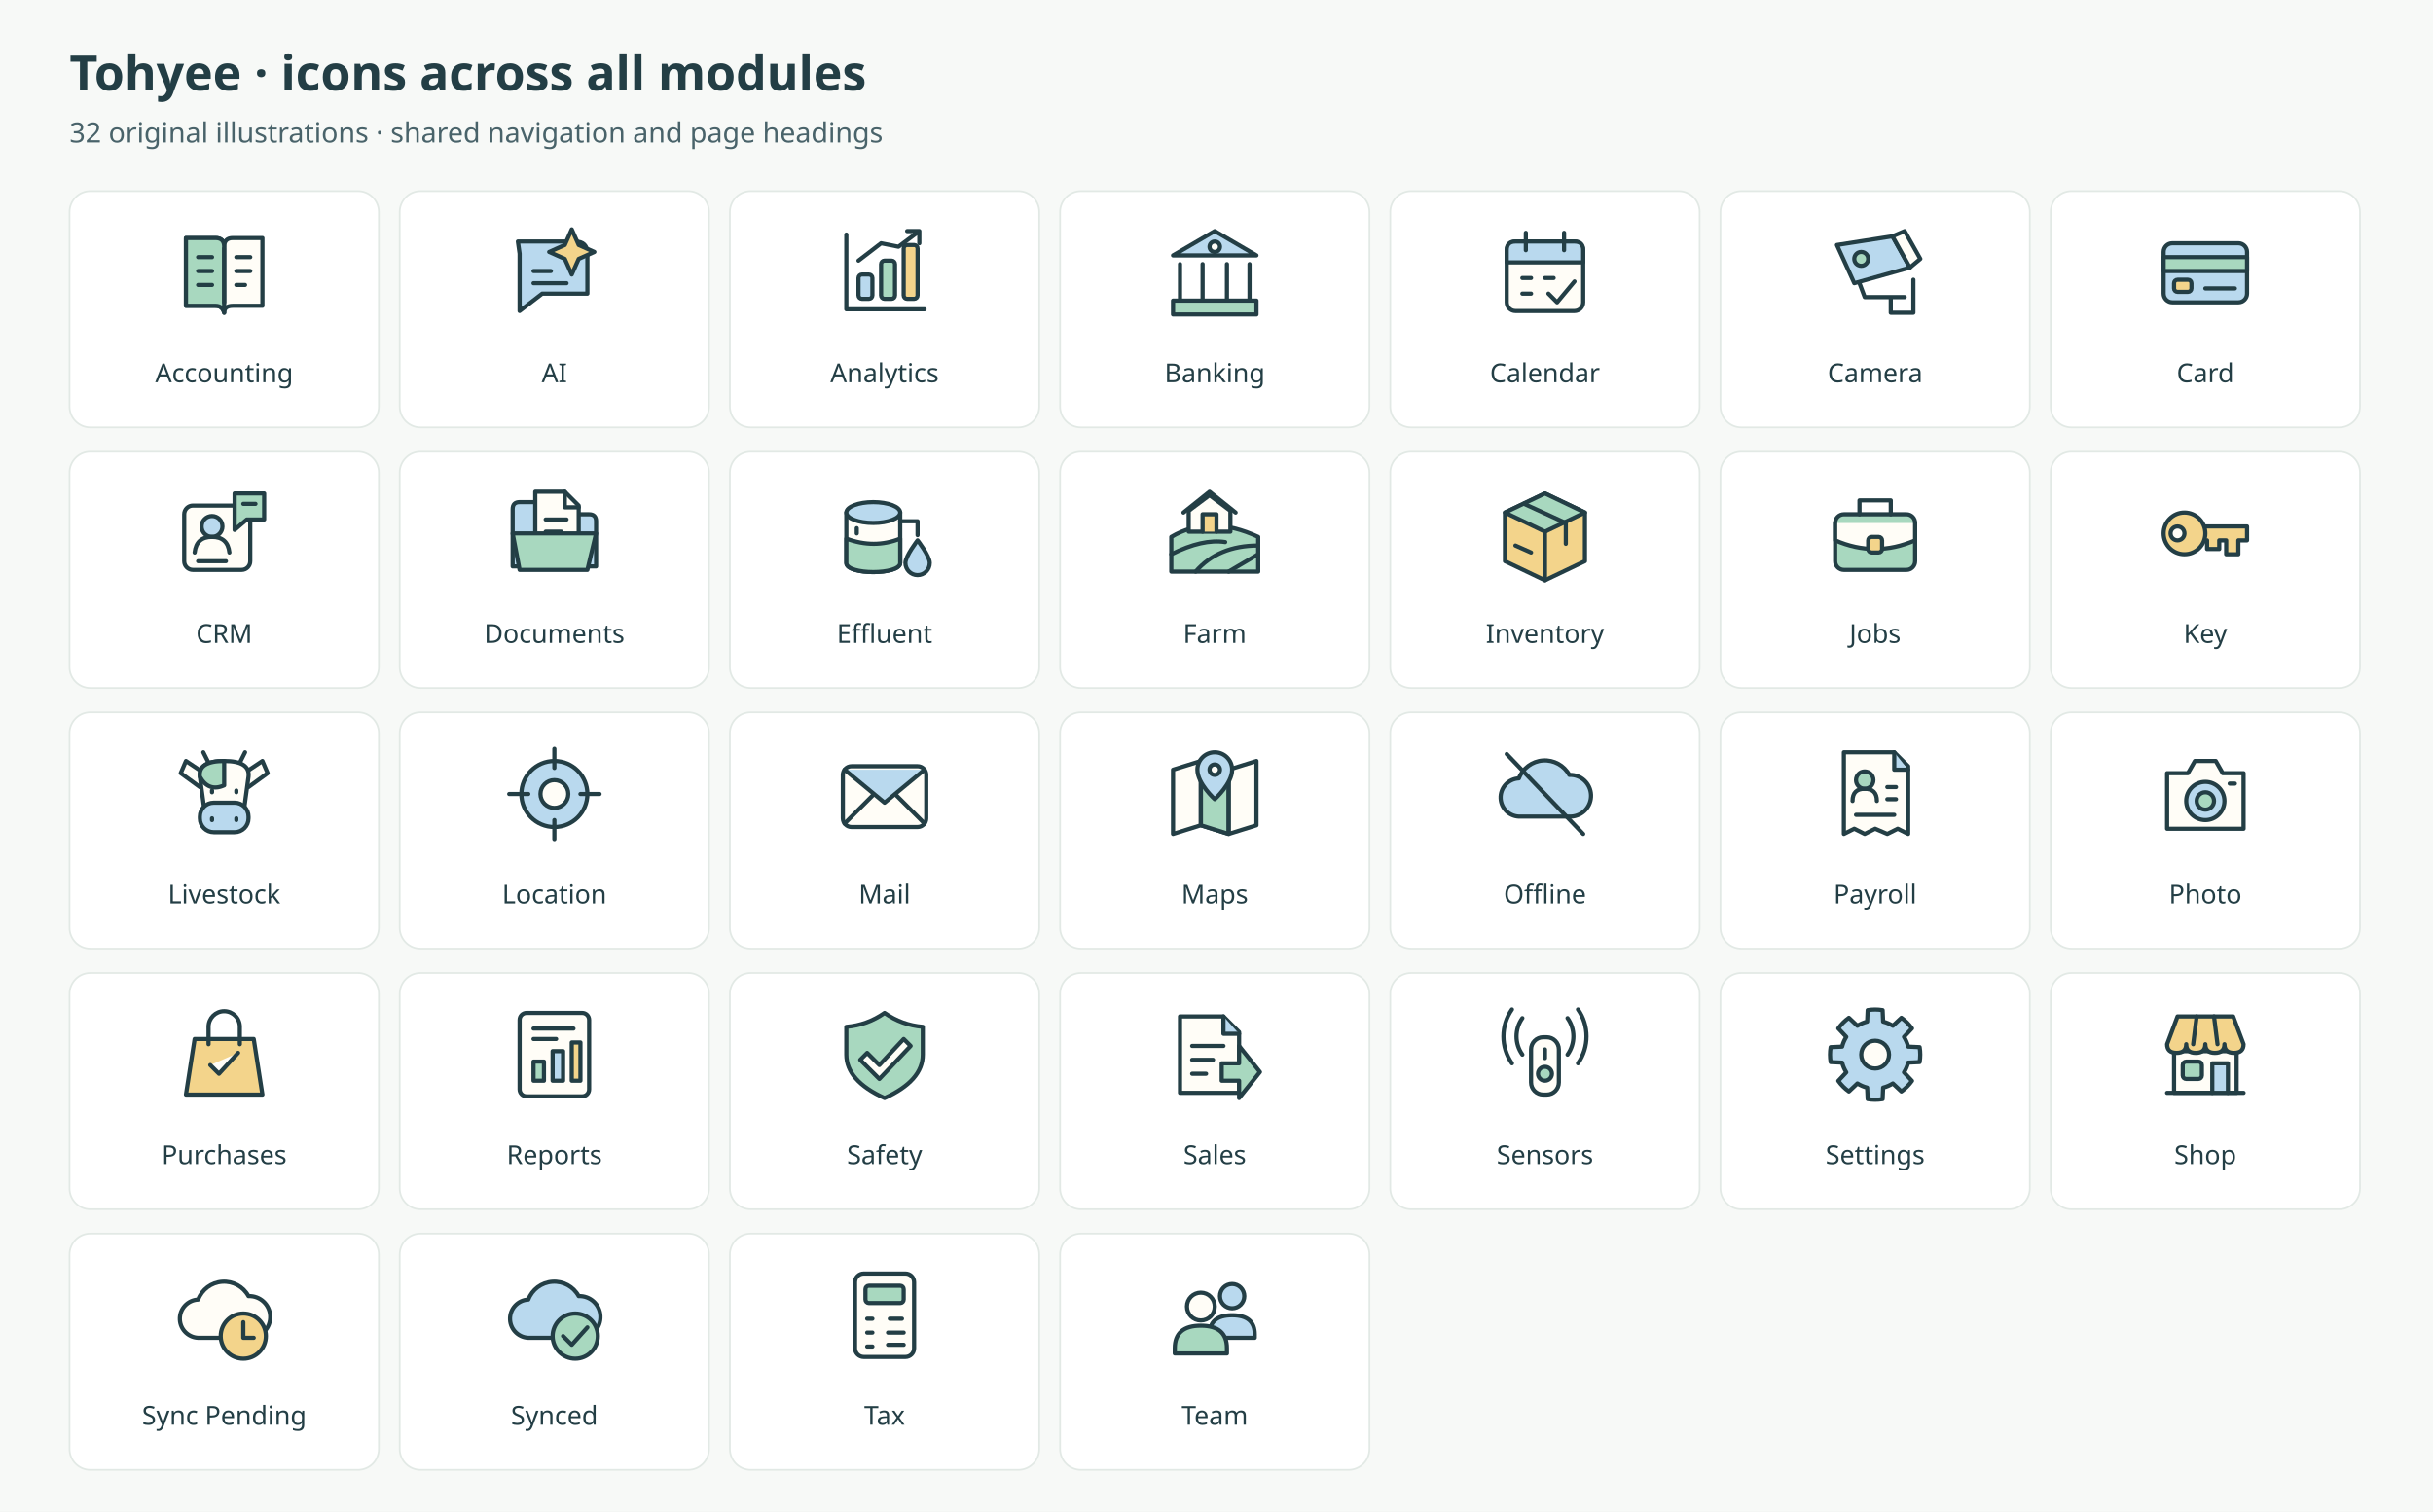
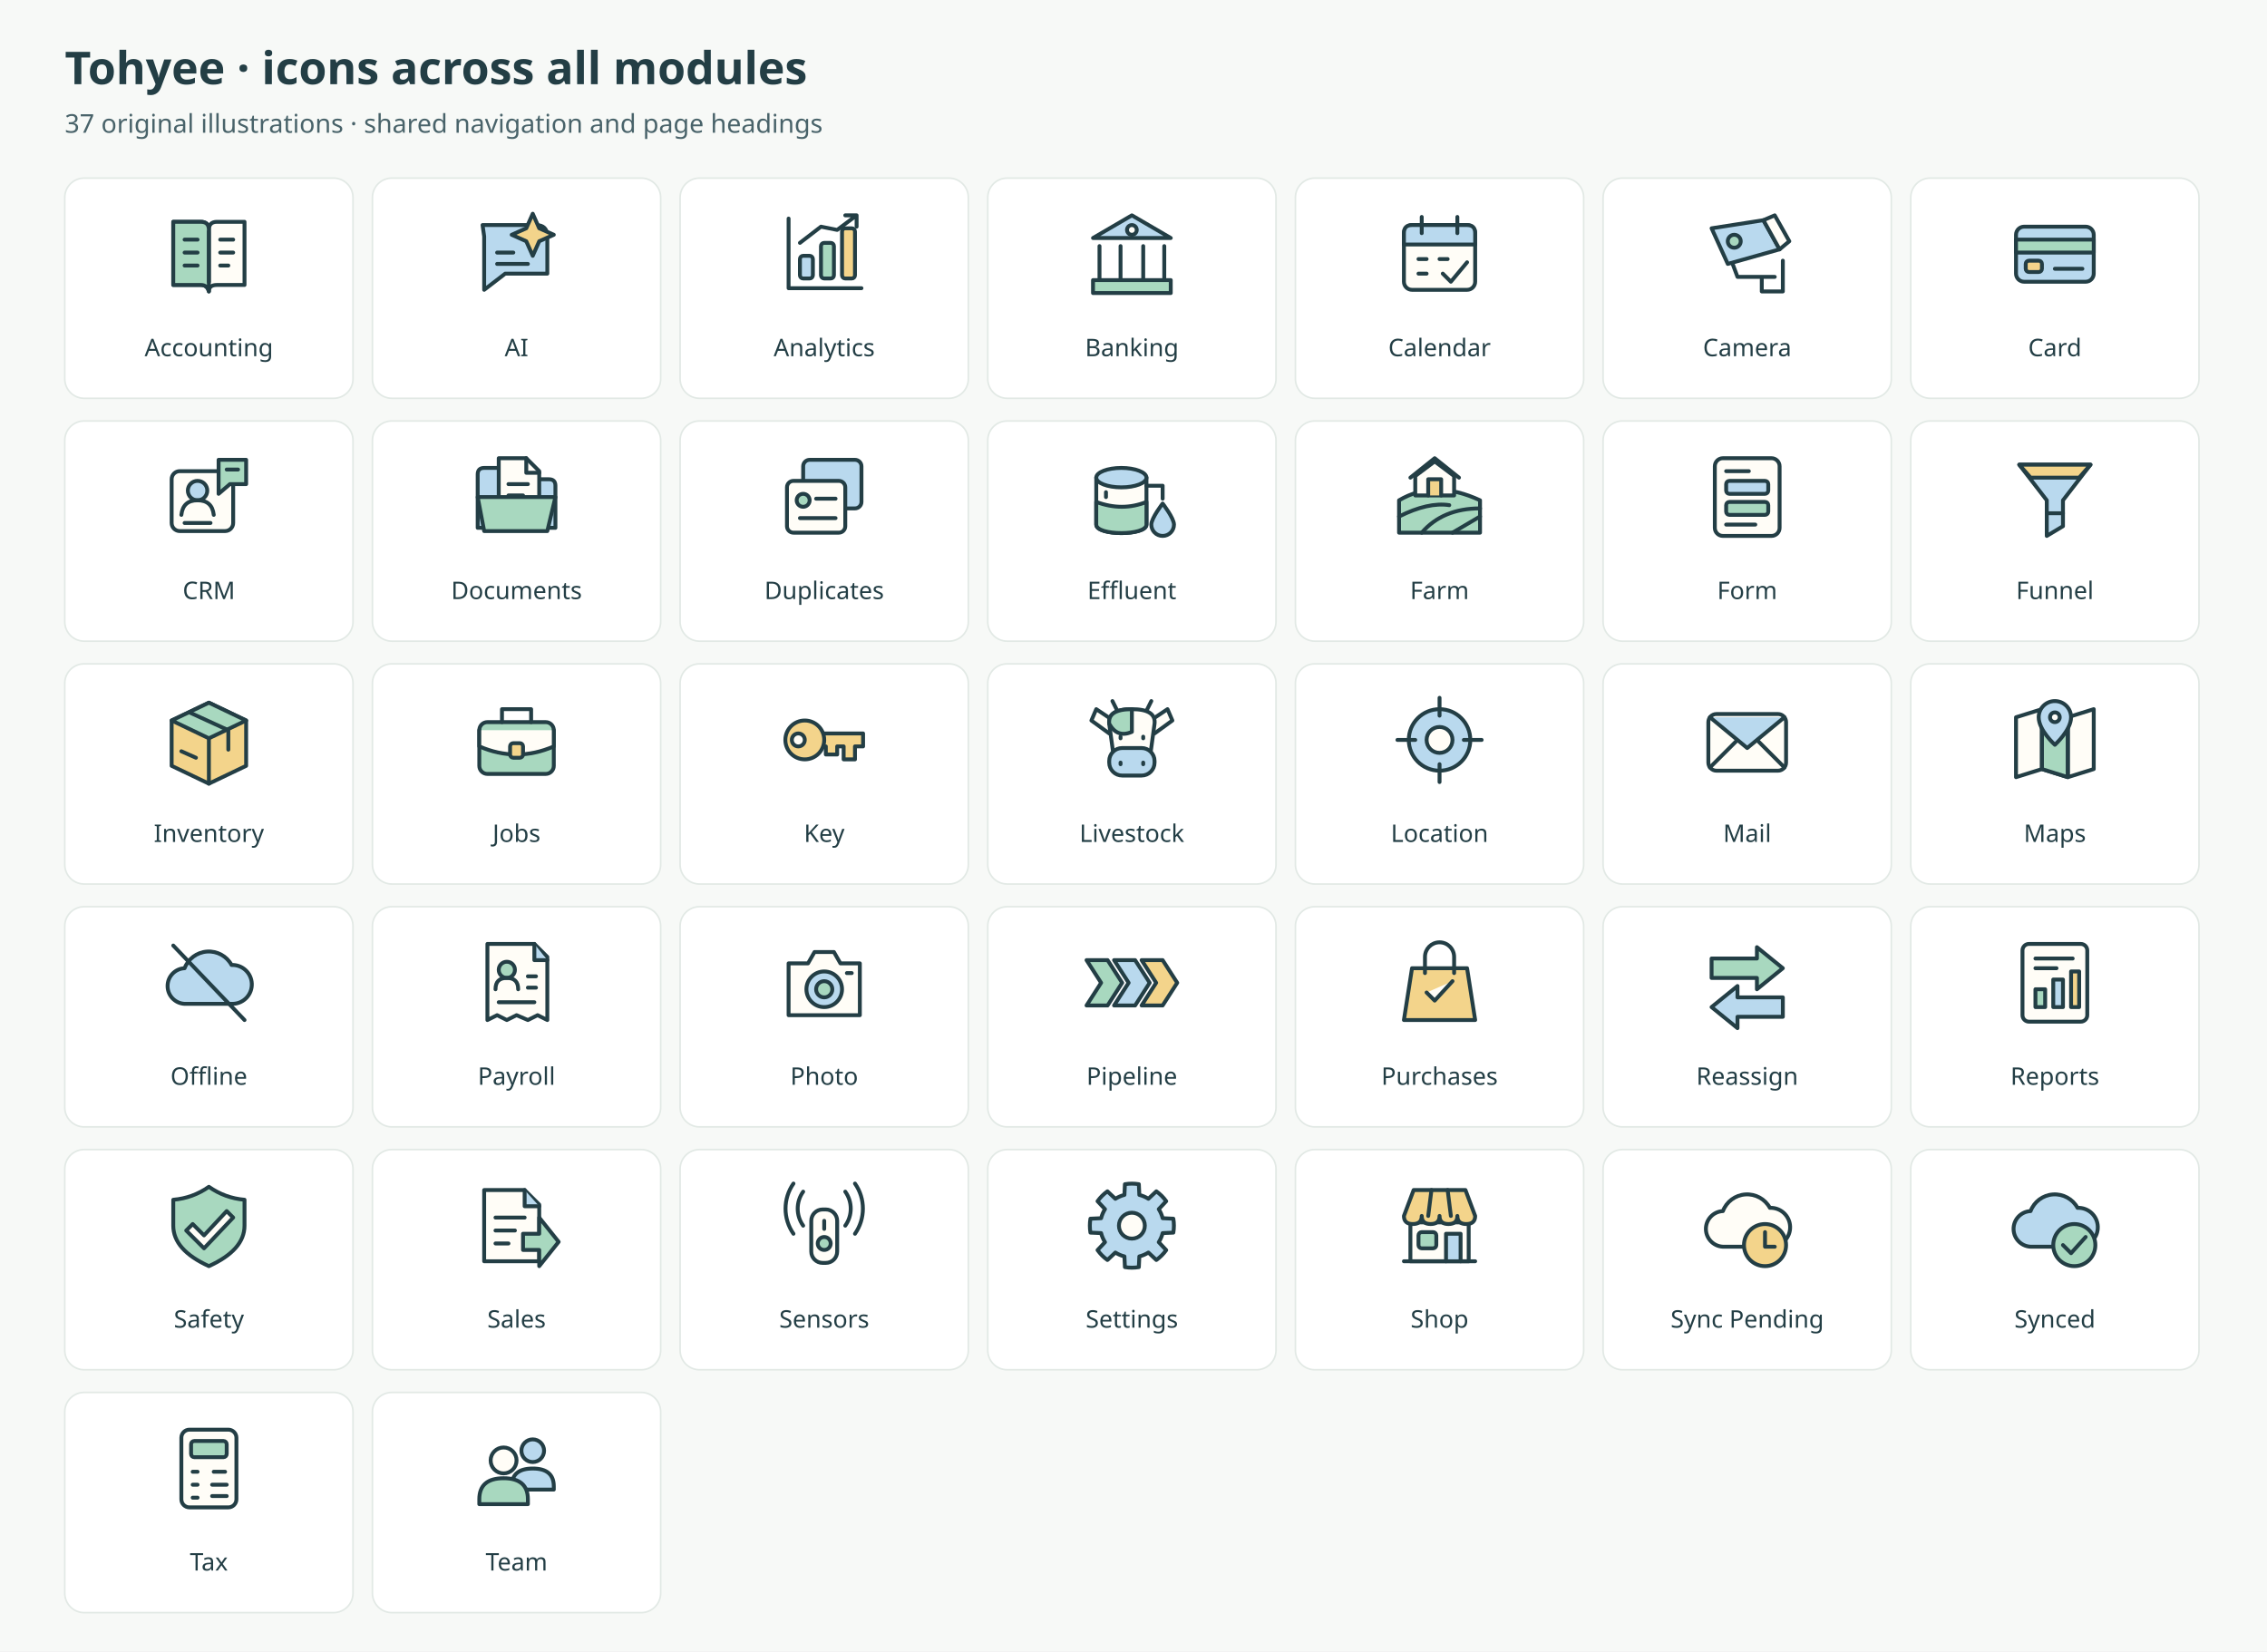
- <svg xmlns="http://www.w3.org/2000/svg" width="1400" height="870" viewBox="0 0 1400 870">
-   <rect width="1400" height="870" fill="#F7F9F7" />
+ <svg xmlns="http://www.w3.org/2000/svg" width="1400" height="1020" viewBox="0 0 1400 1020">
+   <rect width="1400" height="1020" fill="#F7F9F7" />
  <text x="40" y="52" font-family="sans-serif" font-size="28" font-weight="700" fill="#233E45">Tohyee · icons across all modules</text>
-   <text x="40" y="82" font-family="sans-serif" font-size="16" fill="#49636A">32 original illustrations · shared navigation and page headings</text>
+   <text x="40" y="82" font-family="sans-serif" font-size="16" fill="#49636A">37 original illustrations · shared navigation and page headings</text>
  <rect x="40" y="110" width="178" height="136" rx="12" fill="white" stroke="#E2E9E5" />
  <g transform="translate(97 125)">
    <g fill="none" stroke="#233E45" stroke-width="2.4" stroke-linecap="round" stroke-linejoin="round">
      <path fill="#FFFDF7" d="M10 12h17q5 0 5 5 0-5 5-5h17v39H37q-5 0-5 4-1-4-5-4H10Z" />
      <path fill="#A8D8BF" d="M10 12h17q5 0 5 5v38q-1-4-5-4H10Z" />
      <path d="M32 18v31M17 23h8m-8 8h8m-8 8h8m14-16h8m-8 8h8m-8 8h5" />
    </g>
  </g>
  <text x="129" y="220" text-anchor="middle" font-family="sans-serif" font-size="15" fill="#233E45">Accounting</text>
  <rect x="230" y="110" width="178" height="136" rx="12" fill="white" stroke="#E2E9E5" />
  <g transform="translate(287 125)">
    <g fill="none" stroke="#233E45" stroke-width="2.4" stroke-linecap="round" stroke-linejoin="round">
      <path fill="#B9D9EE" d="M11 14h33q7 0 7 7v23H25L12 54V21Z" />
      <path fill="#F3D48B" d="m42 7 4 9 9 4-9 4-4 9-4-9-9-4 9-4Z" />
      <path d="M20 31h10m-10 7h19" />
    </g>
  </g>
  <text x="319" y="220" text-anchor="middle" font-family="sans-serif" font-size="15" fill="#233E45">AI</text>
  <rect x="420" y="110" width="178" height="136" rx="12" fill="white" stroke="#E2E9E5" />
  <g transform="translate(477 125)">
    <g fill="none" stroke="#233E45" stroke-width="2.4" stroke-linecap="round" stroke-linejoin="round">
      <path d="M10 10v43h45" />
      <rect x="17" y="33" width="8" height="14" rx="2" fill="#B9D9EE" />
      <rect x="30" y="25" width="8" height="22" rx="2" fill="#A8D8BF" />
      <rect x="43" y="16" width="8" height="31" rx="2" fill="#F3D48B" />
      <path d="m17 25 13-10 10 2 12-9m-7 0h7v7" />
    </g>
  </g>
  <text x="509" y="220" text-anchor="middle" font-family="sans-serif" font-size="15" fill="#233E45">Analytics</text>
  <rect x="610" y="110" width="178" height="136" rx="12" fill="white" stroke="#E2E9E5" />
  <g transform="translate(667 125)">
    <g fill="none" stroke="#233E45" stroke-width="2.4" stroke-linecap="round" stroke-linejoin="round">
      <path fill="#B9D9EE" d="m8 22 24-14 24 14Z" />
      <path d="M12 27v20m13-20v20m14-20v20m13-20v20" />
      <path fill="#A8D8BF" d="M8 48h48v8H8Z" />
      <circle cx="32" cy="17" r="3" fill="#FFFDF7" />
    </g>
  </g>
  <text x="699" y="220" text-anchor="middle" font-family="sans-serif" font-size="15" fill="#233E45">Banking</text>
  <rect x="800" y="110" width="178" height="136" rx="12" fill="white" stroke="#E2E9E5" />
  <g transform="translate(857 125)">
    <g fill="none" stroke="#233E45" stroke-width="2.4" stroke-linecap="round" stroke-linejoin="round">
      <rect x="10" y="14" width="44" height="40" rx="5" fill="#FFFDF7" />
      <path fill="#B9D9EE" d="M15 14h34q5 0 5 5v7H10v-7q0-5 5-5Z" />
      <path d="M21 9v10M43 9v10M19 35h5m8 0h5m-18 9h5" />
      <path d="m34 44 5 5 10-12" />
    </g>
  </g>
  <text x="889" y="220" text-anchor="middle" font-family="sans-serif" font-size="15" fill="#233E45">Calendar</text>
  <rect x="990" y="110" width="178" height="136" rx="12" fill="white" stroke="#E2E9E5" />
  <g transform="translate(1047 125)">
    <g fill="none" stroke="#233E45" stroke-width="2.4" stroke-linecap="round" stroke-linejoin="round">
      <path fill="#B9D9EE" d="m10 16 32-5 10 18-32 9Z" />
      <path fill="#FFFDF7" d="m42 11 10 18 6-5-9-16Z" />
      <path d="m23 38 3 8h15v9h13V36M41 46h8" />
      <circle cx="24" cy="24" r="4" fill="#A8D8BF" />
    </g>
  </g>
  <text x="1079" y="220" text-anchor="middle" font-family="sans-serif" font-size="15" fill="#233E45">Camera</text>
  <rect x="1180" y="110" width="178" height="136" rx="12" fill="white" stroke="#E2E9E5" />
  <g transform="translate(1237 125)">
    <g fill="none" stroke="#233E45" stroke-width="2.4" stroke-linecap="round" stroke-linejoin="round">
      <rect x="8" y="15" width="48" height="34" rx="5" fill="#B9D9EE" />
      <path fill="#A8D8BF" d="M8 23h48v8H8Z" />
      <rect x="14" y="36" width="10" height="7" rx="2" fill="#F3D48B" />
      <path d="M32 41h17" />
    </g>
  </g>
  <text x="1269" y="220" text-anchor="middle" font-family="sans-serif" font-size="15" fill="#233E45">Card</text>
  <rect x="40" y="260" width="178" height="136" rx="12" fill="white" stroke="#E2E9E5" />
  <g transform="translate(97 275)">
    <g fill="none" stroke="#233E45" stroke-width="2.4" stroke-linecap="round" stroke-linejoin="round">
      <rect x="9" y="16" width="38" height="37" rx="5" fill="#FFFDF7" />
      <circle cx="25" cy="28" r="6" fill="#B9D9EE" />
      <path d="M15 43q1-9 10-9t10 9M17 48h16" />
      <path fill="#A8D8BF" d="M38 9h17v15H45l-7 6Z" />
      <path d="M43 15h7" />
    </g>
  </g>
  <text x="129" y="370" text-anchor="middle" font-family="sans-serif" font-size="15" fill="#233E45">CRM</text>
  <rect x="230" y="260" width="178" height="136" rx="12" fill="white" stroke="#E2E9E5" />
  <g transform="translate(287 275)">
    <g fill="none" stroke="#233E45" stroke-width="2.4" stroke-linecap="round" stroke-linejoin="round">
      <path fill="#B9D9EE" d="M8 18q0-4 4-4h15l6 7h19q4 0 4 4v26H8Z" />
      <path fill="#FFFDF7" d="M21 8h17l8 8v27H21Z" />
      <path d="M38 8v9h8M27 24h12m-12 7h9" />
      <path fill="#A8D8BF" d="M8 32h48l-5 21H12Z" />
    </g>
  </g>
  <text x="319" y="370" text-anchor="middle" font-family="sans-serif" font-size="15" fill="#233E45">Documents</text>
  <rect x="420" y="260" width="178" height="136" rx="12" fill="white" stroke="#E2E9E5" />
  <g transform="translate(477 275)">
    <g fill="none" stroke="#233E45" stroke-width="2.4" stroke-linecap="round" stroke-linejoin="round">
+       <rect x="19" y="9" width="36" height="30" rx="4" fill="#B9D9EE" />
+       <rect x="9" y="22" width="36" height="32" rx="4" fill="#FFFDF7" />
+       <circle cx="19" cy="34" r="4" fill="#A8D8BF" />
+       <path d="M27 33h12M17 45h22" />
+     </g>
+   </g>
+   <text x="509" y="370" text-anchor="middle" font-family="sans-serif" font-size="15" fill="#233E45">Duplicates</text>
+   <rect x="610" y="260" width="178" height="136" rx="12" fill="white" stroke="#E2E9E5" />
+   <g transform="translate(667 275)">
+     <g fill="none" stroke="#233E45" stroke-width="2.4" stroke-linecap="round" stroke-linejoin="round">
      <path fill="#FFFDF7" d="M10 20v29c0 7 31 7 31 0V20Z" />
      <path fill="#A8D8BF" d="M10 35q16 6 31 0v14c0 7-31 7-31 0Z" />
      <ellipse cx="25.5" cy="20" rx="15.5" ry="6" fill="#B9D9EE" />
      <path d="M41 25h10v8M16 29v3" />
      <path fill="#B9D9EE" d="M51 36s-7 9-7 13a7 7 0 0 0 14 0c0-4-7-13-7-13Z" />
    </g>
  </g>
-   <text x="509" y="370" text-anchor="middle" font-family="sans-serif" font-size="15" fill="#233E45">Effluent</text>
-   <rect x="610" y="260" width="178" height="136" rx="12" fill="white" stroke="#E2E9E5" />
-   <g transform="translate(667 275)">
+   <text x="699" y="370" text-anchor="middle" font-family="sans-serif" font-size="15" fill="#233E45">Effluent</text>
+   <rect x="800" y="260" width="178" height="136" rx="12" fill="white" stroke="#E2E9E5" />
+   <g transform="translate(857 275)">
    <g fill="none" stroke="#233E45" stroke-width="2.4" stroke-linecap="round" stroke-linejoin="round">
      <path fill="#A8D8BF" d="M7 34q22-13 50 0v20H7Z" />
      <path fill="#FFFDF7" d="M17 31V19l12-9 12 9v12Z" />
      <path fill="#F3D48B" d="M25 31V21h8v10" />
      <path d="m14 20 15-12 15 12M7 44q18-9 31-7M21 54q13-15 36-15M40 54l17-10" />
    </g>
  </g>
-   <text x="699" y="370" text-anchor="middle" font-family="sans-serif" font-size="15" fill="#233E45">Farm</text>
-   <rect x="800" y="260" width="178" height="136" rx="12" fill="white" stroke="#E2E9E5" />
-   <g transform="translate(857 275)">
+   <text x="889" y="370" text-anchor="middle" font-family="sans-serif" font-size="15" fill="#233E45">Farm</text>
+   <rect x="990" y="260" width="178" height="136" rx="12" fill="white" stroke="#E2E9E5" />
+   <g transform="translate(1047 275)">
+     <g fill="none" stroke="#233E45" stroke-width="2.4" stroke-linecap="round" stroke-linejoin="round">
+       <rect x="12" y="8" width="40" height="48" rx="5" fill="#FFFDF7" />
+       <path d="M19 16h14" />
+       <rect x="19" y="22" width="26" height="8" rx="2" fill="#B9D9EE" />
+       <rect x="19" y="35" width="26" height="8" rx="2" fill="#A8D8BF" />
+       <path d="M19 49h18" />
+     </g>
+   </g>
+   <text x="1079" y="370" text-anchor="middle" font-family="sans-serif" font-size="15" fill="#233E45">Form</text>
+   <rect x="1180" y="260" width="178" height="136" rx="12" fill="white" stroke="#E2E9E5" />
+   <g transform="translate(1237 275)">
+     <g fill="none" stroke="#233E45" stroke-width="2.4" stroke-linecap="round" stroke-linejoin="round">
+       <path fill="#B9D9EE" d="M10 12h44L37 34v16l-10 6V34Z" />
+       <path fill="#F3D48B" d="M10 12h44l-7 8H17Z" />
+       <path d="M27 42h10" />
+     </g>
+   </g>
+   <text x="1269" y="370" text-anchor="middle" font-family="sans-serif" font-size="15" fill="#233E45">Funnel</text>
+   <rect x="40" y="410" width="178" height="136" rx="12" fill="white" stroke="#E2E9E5" />
+   <g transform="translate(97 425)">
    <g fill="none" stroke="#233E45" stroke-width="2.4" stroke-linecap="round" stroke-linejoin="round">
      <path fill="#F3D48B" d="m9 20 23-11 23 11v28L32 59 9 48Z" />
      <path fill="#A8D8BF" d="m9 20 23 11 23-11-23-11Z" />
      <path d="M32 31v28M20 15l24 11v12M15 39l9 4" />
    </g>
  </g>
-   <text x="889" y="370" text-anchor="middle" font-family="sans-serif" font-size="15" fill="#233E45">Inventory</text>
-   <rect x="990" y="260" width="178" height="136" rx="12" fill="white" stroke="#E2E9E5" />
-   <g transform="translate(1047 275)">
+   <text x="129" y="520" text-anchor="middle" font-family="sans-serif" font-size="15" fill="#233E45">Inventory</text>
+   <rect x="230" y="410" width="178" height="136" rx="12" fill="white" stroke="#E2E9E5" />
+   <g transform="translate(287 425)">
    <g fill="none" stroke="#233E45" stroke-width="2.4" stroke-linecap="round" stroke-linejoin="round">
      <rect x="9" y="21" width="46" height="32" rx="5" fill="#A8D8BF" />
      <path d="M23 21v-8h18v8" />
      <path fill="#FFFDF7" d="M9 26v10q23 10 46 0V26" />
      <rect x="28" y="34" width="8" height="9" rx="2" fill="#F3D48B" />
    </g>
  </g>
-   <text x="1079" y="370" text-anchor="middle" font-family="sans-serif" font-size="15" fill="#233E45">Jobs</text>
-   <rect x="1180" y="260" width="178" height="136" rx="12" fill="white" stroke="#E2E9E5" />
-   <g transform="translate(1237 275)">
+   <text x="319" y="520" text-anchor="middle" font-family="sans-serif" font-size="15" fill="#233E45">Jobs</text>
+   <rect x="420" y="410" width="178" height="136" rx="12" fill="white" stroke="#E2E9E5" />
+   <g transform="translate(477 425)">
    <g fill="none" stroke="#233E45" stroke-width="2.4" stroke-linecap="round" stroke-linejoin="round">
      <path fill="#F3D48B" d="M28 28h28v8h-5v8h-7v-8h-4v5h-7v-5h-5Z" />
      <circle cx="20" cy="32" r="12" fill="#F3D48B" />
      <circle cx="16" cy="32" r="4" fill="#FFFDF7" />
    </g>
  </g>
-   <text x="1269" y="370" text-anchor="middle" font-family="sans-serif" font-size="15" fill="#233E45">Key</text>
-   <rect x="40" y="410" width="178" height="136" rx="12" fill="white" stroke="#E2E9E5" />
-   <g transform="translate(97 425)">
+   <text x="509" y="520" text-anchor="middle" font-family="sans-serif" font-size="15" fill="#233E45">Key</text>
+   <rect x="610" y="410" width="178" height="136" rx="12" fill="white" stroke="#E2E9E5" />
+   <g transform="translate(667 425)">
    <g fill="none" stroke="#233E45" stroke-width="2.4" stroke-linecap="round" stroke-linejoin="round">
      <path fill="#FFFDF7" d="M19 19 10 13l-3 7 11 8M45 19l9-6 3 7-11 8" />
      <path fill="#FFFDF7" d="M18 22q-1-9 14-9t14 9l-3 22H21Z" />
      <path fill="#A8D8BF" d="M18 22q-1-9 14-9v14q-9 4-14-5Z" />
      <path d="m23 14-3-6m21 6 3-6" />
      <rect x="18" y="37" width="28" height="17" rx="8" fill="#B9D9EE" />
      <path d="M25 46v1m14-1v1M25 30v1m14-1v1" />
    </g>
  </g>
-   <text x="129" y="520" text-anchor="middle" font-family="sans-serif" font-size="15" fill="#233E45">Livestock</text>
-   <rect x="230" y="410" width="178" height="136" rx="12" fill="white" stroke="#E2E9E5" />
-   <g transform="translate(287 425)">
+   <text x="699" y="520" text-anchor="middle" font-family="sans-serif" font-size="15" fill="#233E45">Livestock</text>
+   <rect x="800" y="410" width="178" height="136" rx="12" fill="white" stroke="#E2E9E5" />
+   <g transform="translate(857 425)">
    <g fill="none" stroke="#233E45" stroke-width="2.4" stroke-linecap="round" stroke-linejoin="round">
      <circle cx="32" cy="32" r="19" fill="#B9D9EE" />
      <circle cx="32" cy="32" r="8" fill="#FFFDF7" />
      <path d="M32 6v11m0 30v11M6 32h11m30 0h11" />
    </g>
  </g>
-   <text x="319" y="520" text-anchor="middle" font-family="sans-serif" font-size="15" fill="#233E45">Location</text>
-   <rect x="420" y="410" width="178" height="136" rx="12" fill="white" stroke="#E2E9E5" />
-   <g transform="translate(477 425)">
+   <text x="889" y="520" text-anchor="middle" font-family="sans-serif" font-size="15" fill="#233E45">Location</text>
+   <rect x="990" y="410" width="178" height="136" rx="12" fill="white" stroke="#E2E9E5" />
+   <g transform="translate(1047 425)">
    <g fill="none" stroke="#233E45" stroke-width="2.4" stroke-linecap="round" stroke-linejoin="round">
      <rect x="8" y="16" width="48" height="35" rx="5" fill="#FFFDF7" />
      <path fill="#B9D9EE" d="m9 18 23 19 23-19" />
      <path d="m9 49 16-16m30 16L39 33" />
    </g>
  </g>
-   <text x="509" y="520" text-anchor="middle" font-family="sans-serif" font-size="15" fill="#233E45">Mail</text>
-   <rect x="610" y="410" width="178" height="136" rx="12" fill="white" stroke="#E2E9E5" />
-   <g transform="translate(667 425)">
+   <text x="1079" y="520" text-anchor="middle" font-family="sans-serif" font-size="15" fill="#233E45">Mail</text>
+   <rect x="1180" y="410" width="178" height="136" rx="12" fill="white" stroke="#E2E9E5" />
+   <g transform="translate(1237 425)">
    <g fill="none" stroke="#233E45" stroke-width="2.4" stroke-linecap="round" stroke-linejoin="round">
      <path fill="#FFFDF7" d="m8 18 16-5 16 5 16-5v37l-16 5-16-5-16 5Z" />
      <path fill="#A8D8BF" d="m24 13 16 5v37l-16-5Z" />
      <path d="M24 14v35M40 19v35" />
      <path fill="#B9D9EE" d="M32 8a10 10 0 0 1 10 10c0 8-10 17-10 17S22 26 22 18A10 10 0 0 1 32 8Z" />
      <circle cx="32" cy="18" r="3" fill="#FFFDF7" />
    </g>
  </g>
-   <text x="699" y="520" text-anchor="middle" font-family="sans-serif" font-size="15" fill="#233E45">Maps</text>
-   <rect x="800" y="410" width="178" height="136" rx="12" fill="white" stroke="#E2E9E5" />
-   <g transform="translate(857 425)">
+   <text x="1269" y="520" text-anchor="middle" font-family="sans-serif" font-size="15" fill="#233E45">Maps</text>
+   <rect x="40" y="560" width="178" height="136" rx="12" fill="white" stroke="#E2E9E5" />
+   <g transform="translate(97 575)">
    <g fill="none" stroke="#233E45" stroke-width="2.4" stroke-linecap="round" stroke-linejoin="round">
      <path fill="#B9D9EE" d="M18 45a11 11 0 0 1-1-22 16 16 0 0 1 29-2 12 12 0 0 1 1 24Z" />
      <path d="m10 9 44 46" />
    </g>
  </g>
-   <text x="889" y="520" text-anchor="middle" font-family="sans-serif" font-size="15" fill="#233E45">Offline</text>
-   <rect x="990" y="410" width="178" height="136" rx="12" fill="white" stroke="#E2E9E5" />
-   <g transform="translate(1047 425)">
+   <text x="129" y="670" text-anchor="middle" font-family="sans-serif" font-size="15" fill="#233E45">Offline</text>
+   <rect x="230" y="560" width="178" height="136" rx="12" fill="white" stroke="#E2E9E5" />
+   <g transform="translate(287 575)">
    <g fill="none" stroke="#233E45" stroke-width="2.4" stroke-linecap="round" stroke-linejoin="round">
      <path fill="#FFFDF7" d="M14 8h29l8 8v39l-6-3-6 3-7-3-6 3-6-3-6 3Z" />
      <path fill="#B9D9EE" d="M43 8v10h8" />
      <circle cx="26" cy="24" r="5" fill="#A8D8BF" />
      <path d="M19 36q0-7 7-7t7 7M39 28h5m-5 7h5M21 44h22" />
    </g>
  </g>
-   <text x="1079" y="520" text-anchor="middle" font-family="sans-serif" font-size="15" fill="#233E45">Payroll</text>
-   <rect x="1180" y="410" width="178" height="136" rx="12" fill="white" stroke="#E2E9E5" />
-   <g transform="translate(1237 425)">
+   <text x="319" y="670" text-anchor="middle" font-family="sans-serif" font-size="15" fill="#233E45">Payroll</text>
+   <rect x="420" y="560" width="178" height="136" rx="12" fill="white" stroke="#E2E9E5" />
+   <g transform="translate(477 575)">
    <g fill="none" stroke="#233E45" stroke-width="2.4" stroke-linecap="round" stroke-linejoin="round">
      <path fill="#FFFDF7" d="M10 20h12l4-7h12l4 7h12v32H10Z" />
      <circle cx="32" cy="36" r="11" fill="#B9D9EE" />
      <circle cx="32" cy="36" r="5" fill="#A8D8BF" />
      <path d="M46 26h3" />
    </g>
  </g>
-   <text x="1269" y="520" text-anchor="middle" font-family="sans-serif" font-size="15" fill="#233E45">Photo</text>
-   <rect x="40" y="560" width="178" height="136" rx="12" fill="white" stroke="#E2E9E5" />
-   <g transform="translate(97 575)">
+   <text x="509" y="670" text-anchor="middle" font-family="sans-serif" font-size="15" fill="#233E45">Photo</text>
+   <rect x="610" y="560" width="178" height="136" rx="12" fill="white" stroke="#E2E9E5" />
+   <g transform="translate(667 575)">
+     <g fill="none" stroke="#233E45" stroke-width="2.4" stroke-linecap="round" stroke-linejoin="round">
+       <path fill="#A8D8BF" d="M4 18h13l9 14-9 14H4l9-14Z" />
+       <path fill="#B9D9EE" d="M21 18h13l9 14-9 14H21l9-14Z" />
+       <path fill="#F3D48B" d="M38 18h13l9 14-9 14H38l9-14Z" />
+     </g>
+   </g>
+   <text x="699" y="670" text-anchor="middle" font-family="sans-serif" font-size="15" fill="#233E45">Pipeline</text>
+   <rect x="800" y="560" width="178" height="136" rx="12" fill="white" stroke="#E2E9E5" />
+   <g transform="translate(857 575)">
    <g fill="none" stroke="#233E45" stroke-width="2.4" stroke-linecap="round" stroke-linejoin="round">
      <path fill="#F3D48B" d="M15 23h34l5 32H10Z" />
      <path d="M23 26V16a9 9 0 0 1 18 0v10" />
      <path fill="#FFFDF7" d="m24 38 5 5 11-12" />
    </g>
  </g>
-   <text x="129" y="670" text-anchor="middle" font-family="sans-serif" font-size="15" fill="#233E45">Purchases</text>
-   <rect x="230" y="560" width="178" height="136" rx="12" fill="white" stroke="#E2E9E5" />
-   <g transform="translate(287 575)">
+   <text x="889" y="670" text-anchor="middle" font-family="sans-serif" font-size="15" fill="#233E45">Purchases</text>
+   <rect x="990" y="560" width="178" height="136" rx="12" fill="white" stroke="#E2E9E5" />
+   <g transform="translate(1047 575)">
+     <g fill="none" stroke="#233E45" stroke-width="2.4" stroke-linecap="round" stroke-linejoin="round">
+       <path fill="#A8D8BF" d="M10 17h28v-7l16 13-16 13v-7H10Z" />
+       <path fill="#B9D9EE" d="M54 41H26v-7L10 47l16 13v-7h28Z" />
+     </g>
+   </g>
+   <text x="1079" y="670" text-anchor="middle" font-family="sans-serif" font-size="15" fill="#233E45">Reassign</text>
+   <rect x="1180" y="560" width="178" height="136" rx="12" fill="white" stroke="#E2E9E5" />
+   <g transform="translate(1237 575)">
    <g fill="none" stroke="#233E45" stroke-width="2.4" stroke-linecap="round" stroke-linejoin="round">
      <rect x="12" y="8" width="40" height="48" rx="4" fill="#FFFDF7" />
      <path d="M20 17h23M20 23h13" />
      <path fill="#A8D8BF" d="M20 47V36h6v11Z" />
      <path fill="#B9D9EE" d="M31 47V30h6v17Z" />
      <path fill="#F3D48B" d="M42 47V25h5v22Z" />
    </g>
  </g>
-   <text x="319" y="670" text-anchor="middle" font-family="sans-serif" font-size="15" fill="#233E45">Reports</text>
-   <rect x="420" y="560" width="178" height="136" rx="12" fill="white" stroke="#E2E9E5" />
-   <g transform="translate(477 575)">
+   <text x="1269" y="670" text-anchor="middle" font-family="sans-serif" font-size="15" fill="#233E45">Reports</text>
+   <rect x="40" y="710" width="178" height="136" rx="12" fill="white" stroke="#E2E9E5" />
+   <g transform="translate(97 725)">
    <g fill="none" stroke="#233E45" stroke-width="2.4" stroke-linecap="round" stroke-linejoin="round">
      <path fill="#A8D8BF" d="M32 8q10 7 22 8v16q0 15-22 25Q10 47 10 32V16q12-1 22-8Z" />
      <path fill="#FFFDF7" d="m22 31 7 7 14-15 4 4-18 19-11-11Z" />
    </g>
  </g>
-   <text x="509" y="670" text-anchor="middle" font-family="sans-serif" font-size="15" fill="#233E45">Safety</text>
-   <rect x="610" y="560" width="178" height="136" rx="12" fill="white" stroke="#E2E9E5" />
-   <g transform="translate(667 575)">
+   <text x="129" y="820" text-anchor="middle" font-family="sans-serif" font-size="15" fill="#233E45">Safety</text>
+   <rect x="230" y="710" width="178" height="136" rx="12" fill="white" stroke="#E2E9E5" />
+   <g transform="translate(287 725)">
    <g fill="none" stroke="#233E45" stroke-width="2.4" stroke-linecap="round" stroke-linejoin="round">
      <path fill="#FFFDF7" d="M12 10h25l9 9v35H12Z" />
      <path fill="#B9D9EE" d="M37 10v10h9" />
      <path d="M19 27h18m-18 8h12m-12 8h8" />
      <path fill="#A8D8BF" d="M36 37h10V27l12 15-12 15V47H36Z" />
    </g>
  </g>
-   <text x="699" y="670" text-anchor="middle" font-family="sans-serif" font-size="15" fill="#233E45">Sales</text>
-   <rect x="800" y="560" width="178" height="136" rx="12" fill="white" stroke="#E2E9E5" />
-   <g transform="translate(857 575)">
+   <text x="319" y="820" text-anchor="middle" font-family="sans-serif" font-size="15" fill="#233E45">Sales</text>
+   <rect x="420" y="710" width="178" height="136" rx="12" fill="white" stroke="#E2E9E5" />
+   <g transform="translate(477 725)">
    <g fill="none" stroke="#233E45" stroke-width="2.4" stroke-linecap="round" stroke-linejoin="round">
      <rect x="24" y="22" width="16" height="33" rx="7" fill="#FFFDF7" />
      <circle cx="32" cy="43" r="4" fill="#A8D8BF" />
      <path d="M32 29v5M19 32a18 18 0 0 1 0-21m26 21a18 18 0 0 0 0-21M13 37a27 27 0 0 1 0-31m38 31a27 27 0 0 0 0-31" />
    </g>
  </g>
-   <text x="889" y="670" text-anchor="middle" font-family="sans-serif" font-size="15" fill="#233E45">Sensors</text>
-   <rect x="990" y="560" width="178" height="136" rx="12" fill="white" stroke="#E2E9E5" />
-   <g transform="translate(1047 575)">
+   <text x="509" y="820" text-anchor="middle" font-family="sans-serif" font-size="15" fill="#233E45">Sensors</text>
+   <rect x="610" y="710" width="178" height="136" rx="12" fill="white" stroke="#E2E9E5" />
+   <g transform="translate(667 725)">
    <g fill="none" stroke="#233E45" stroke-width="2.4" stroke-linecap="round" stroke-linejoin="round">
      <path fill="#B9D9EE" d="M27.4 13L27.7 6.4A26 26 0 0 1 36.3 6.4L36.6 13A19.5 19.5 0 0 1 42.2 15.4L47.1 10.8A26 26 0 0 1 53.2 16.9L48.6 21.8A19.5 19.5 0 0 1 51 27.4L57.6 27.7A26 26 0 0 1 57.6 36.3L51 36.6A19.5 19.5 0 0 1 48.6 42.2L53.2 47.1A26 26 0 0 1 47.1 53.2L42.2 48.6A19.5 19.5 0 0 1 36.6 51L36.3 57.6A26 26 0 0 1 27.7 57.6L27.4 51A19.5 19.5 0 0 1 21.8 48.6L16.9 53.2A26 26 0 0 1 10.8 47.1L15.4 42.2A19.5 19.5 0 0 1 13 36.6L6.4 36.3A26 26 0 0 1 6.4 27.7L13 27.4A19.5 19.5 0 0 1 15.4 21.8L10.8 16.9A26 26 0 0 1 16.9 10.8L21.8 15.4A19.5 19.5 0 0 1 27.4 13Z" />
      <circle cx="32" cy="32" r="8" fill="#FFFDF7" />
    </g>
  </g>
-   <text x="1079" y="670" text-anchor="middle" font-family="sans-serif" font-size="15" fill="#233E45">Settings</text>
-   <rect x="1180" y="560" width="178" height="136" rx="12" fill="white" stroke="#E2E9E5" />
-   <g transform="translate(1237 575)">
+   <text x="699" y="820" text-anchor="middle" font-family="sans-serif" font-size="15" fill="#233E45">Settings</text>
+   <rect x="800" y="710" width="178" height="136" rx="12" fill="white" stroke="#E2E9E5" />
+   <g transform="translate(857 725)">
    <g fill="none" stroke="#233E45" stroke-width="2.4" stroke-linecap="round" stroke-linejoin="round">
      <path fill="#FFFDF7" d="M14 30h36v24H14Z" />
      <rect x="19" y="36" width="11" height="10" rx="2" fill="#A8D8BF" />
      <path fill="#B9D9EE" d="M36 54V37h9v17" />
      <path fill="#F3D48B" d="M16 10h32l6 16q0 5-5.5 5t-5.5-5q0 5-5.5 5t-5.5-5q0 5-5.5 5t-5.5-5q0 5-5.5 5t-5.5-5Z" />
      <path d="M27 10l-2 16m12-16 2 16M10 54h44" />
    </g>
  </g>
-   <text x="1269" y="670" text-anchor="middle" font-family="sans-serif" font-size="15" fill="#233E45">Shop</text>
-   <rect x="40" y="710" width="178" height="136" rx="12" fill="white" stroke="#E2E9E5" />
-   <g transform="translate(97 725)">
+   <text x="889" y="820" text-anchor="middle" font-family="sans-serif" font-size="15" fill="#233E45">Shop</text>
+   <rect x="990" y="710" width="178" height="136" rx="12" fill="white" stroke="#E2E9E5" />
+   <g transform="translate(1047 725)">
    <g fill="none" stroke="#233E45" stroke-width="2.4" stroke-linecap="round" stroke-linejoin="round">
      <path fill="#FFFDF7" d="M18 45a11 11 0 0 1-1-22 16 16 0 0 1 29-2 12 12 0 0 1 1 24Z" />
      <circle cx="43" cy="44" r="13" fill="#F3D48B" />
      <path d="M43 36v9h6" />
    </g>
  </g>
-   <text x="129" y="820" text-anchor="middle" font-family="sans-serif" font-size="15" fill="#233E45">Sync Pending</text>
-   <rect x="230" y="710" width="178" height="136" rx="12" fill="white" stroke="#E2E9E5" />
-   <g transform="translate(287 725)">
+   <text x="1079" y="820" text-anchor="middle" font-family="sans-serif" font-size="15" fill="#233E45">Sync Pending</text>
+   <rect x="1180" y="710" width="178" height="136" rx="12" fill="white" stroke="#E2E9E5" />
+   <g transform="translate(1237 725)">
    <g fill="none" stroke="#233E45" stroke-width="2.4" stroke-linecap="round" stroke-linejoin="round">
      <path fill="#B9D9EE" d="M18 45a11 11 0 0 1-1-22 16 16 0 0 1 29-2 12 12 0 0 1 1 24Z" />
      <circle cx="44" cy="44" r="13" fill="#A8D8BF" />
      <path d="m37 44 5 5 9-10" />
    </g>
  </g>
-   <text x="319" y="820" text-anchor="middle" font-family="sans-serif" font-size="15" fill="#233E45">Synced</text>
-   <rect x="420" y="710" width="178" height="136" rx="12" fill="white" stroke="#E2E9E5" />
-   <g transform="translate(477 725)">
+   <text x="1269" y="820" text-anchor="middle" font-family="sans-serif" font-size="15" fill="#233E45">Synced</text>
+   <rect x="40" y="860" width="178" height="136" rx="12" fill="white" stroke="#E2E9E5" />
+   <g transform="translate(97 875)">
    <g fill="none" stroke="#233E45" stroke-width="2.4" stroke-linecap="round" stroke-linejoin="round">
      <rect x="15" y="8" width="34" height="48" rx="5" fill="#FFFDF7" />
      <rect x="21" y="15" width="22" height="10" rx="2" fill="#A8D8BF" />
      <path d="M22 34h3m10 0h7M22 42h3m-3 8h3M34 42h9m-9 7h9" />
    </g>
  </g>
-   <text x="509" y="820" text-anchor="middle" font-family="sans-serif" font-size="15" fill="#233E45">Tax</text>
-   <rect x="610" y="710" width="178" height="136" rx="12" fill="white" stroke="#E2E9E5" />
-   <g transform="translate(667 725)">
+   <text x="129" y="970" text-anchor="middle" font-family="sans-serif" font-size="15" fill="#233E45">Tax</text>
+   <rect x="230" y="860" width="178" height="136" rx="12" fill="white" stroke="#E2E9E5" />
+   <g transform="translate(287 875)">
    <g fill="none" stroke="#233E45" stroke-width="2.4" stroke-linecap="round" stroke-linejoin="round">
      <circle cx="42" cy="21" r="7" fill="#B9D9EE" />
      <path fill="#B9D9EE" d="M29 45v-2q0-11 13-11t13 11v2Z" />
      <circle cx="24" cy="27" r="8" fill="#FFFDF7" />
      <path fill="#A8D8BF" d="M9 54v-3q0-13 15-13t15 13v3Z" />
    </g>
  </g>
-   <text x="699" y="820" text-anchor="middle" font-family="sans-serif" font-size="15" fill="#233E45">Team</text>
+   <text x="319" y="970" text-anchor="middle" font-family="sans-serif" font-size="15" fill="#233E45">Team</text>
</svg>
